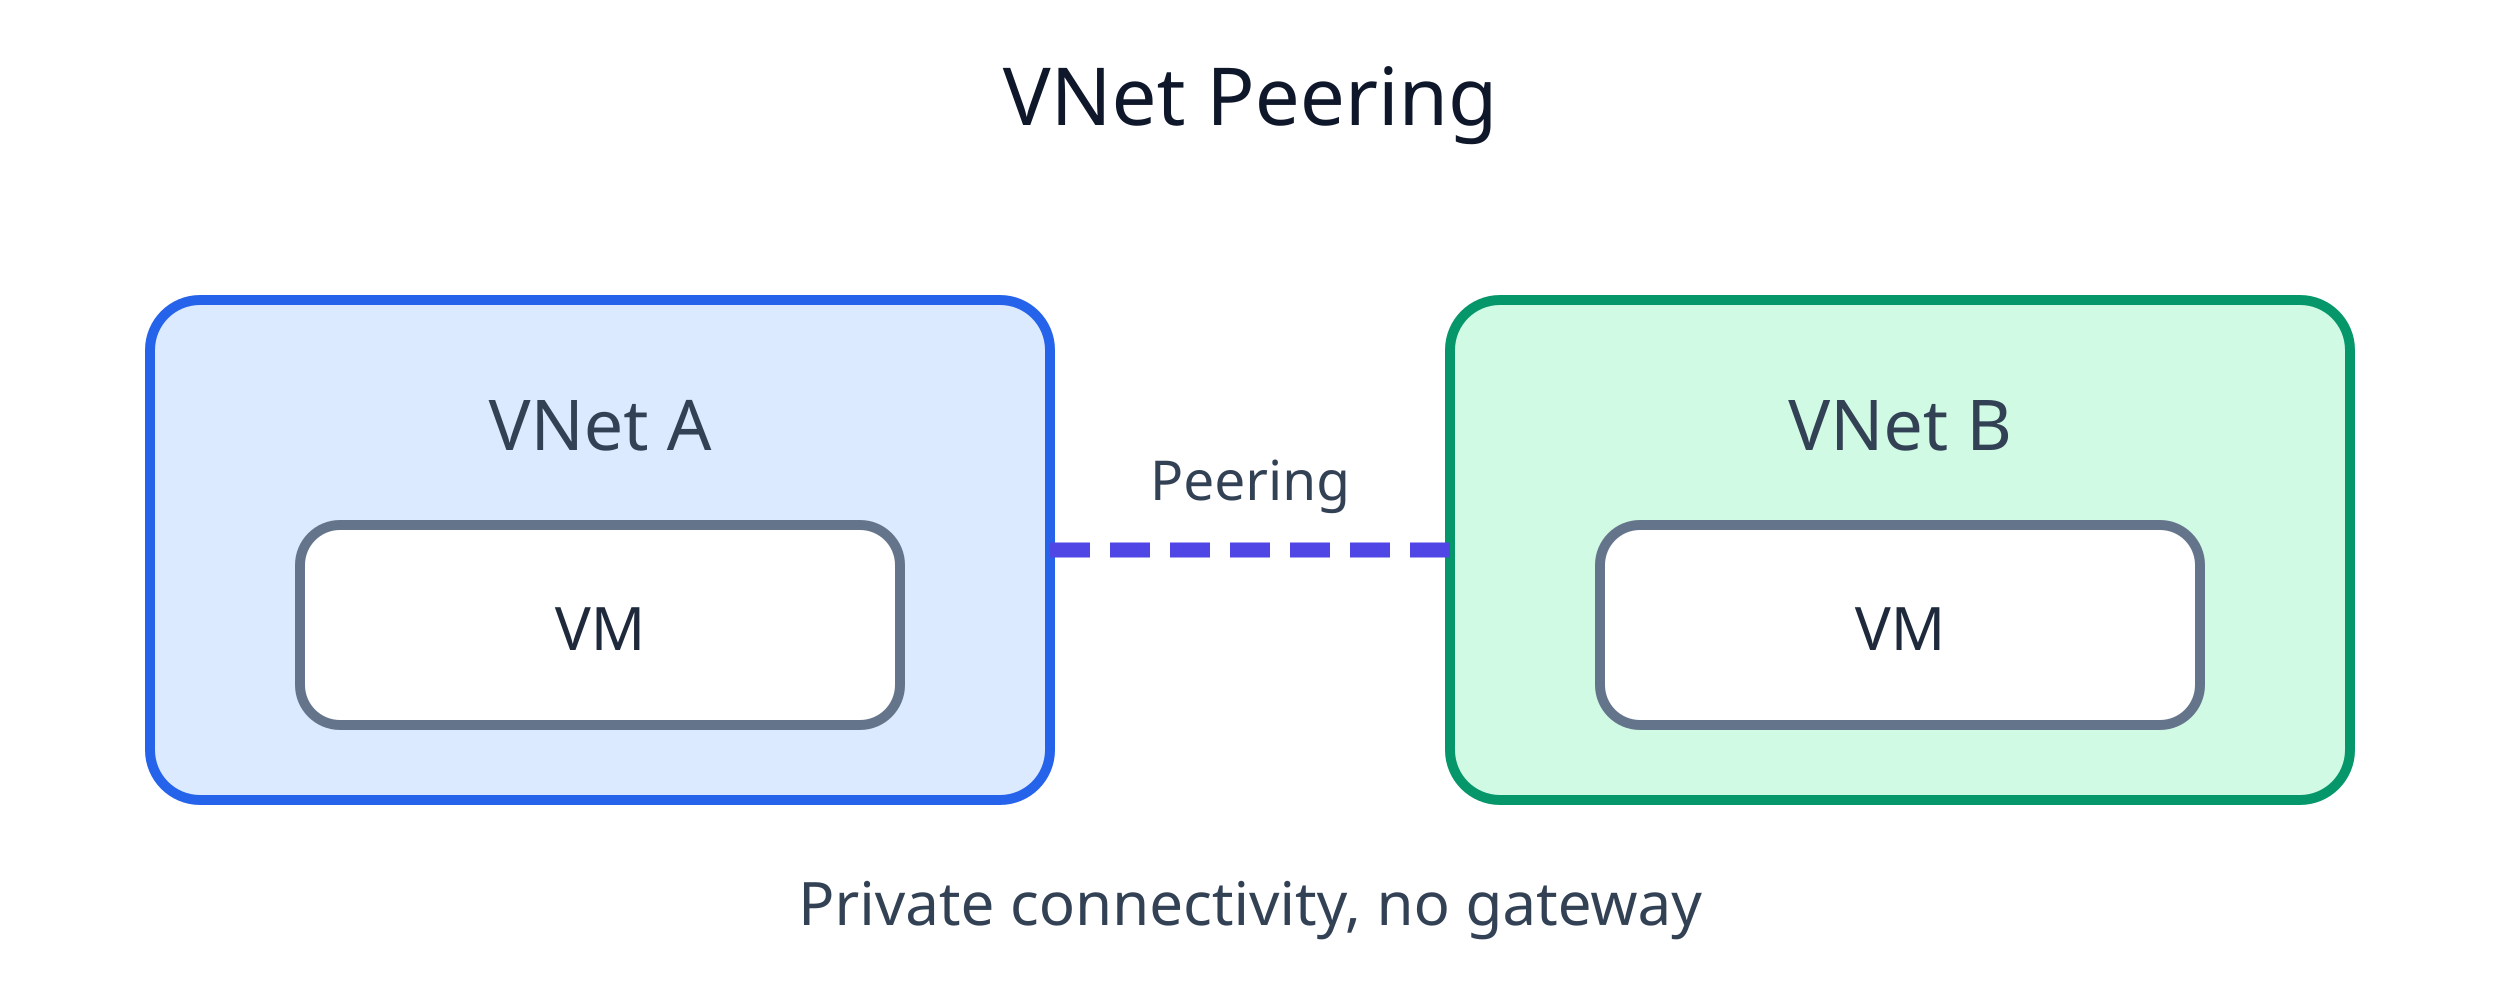
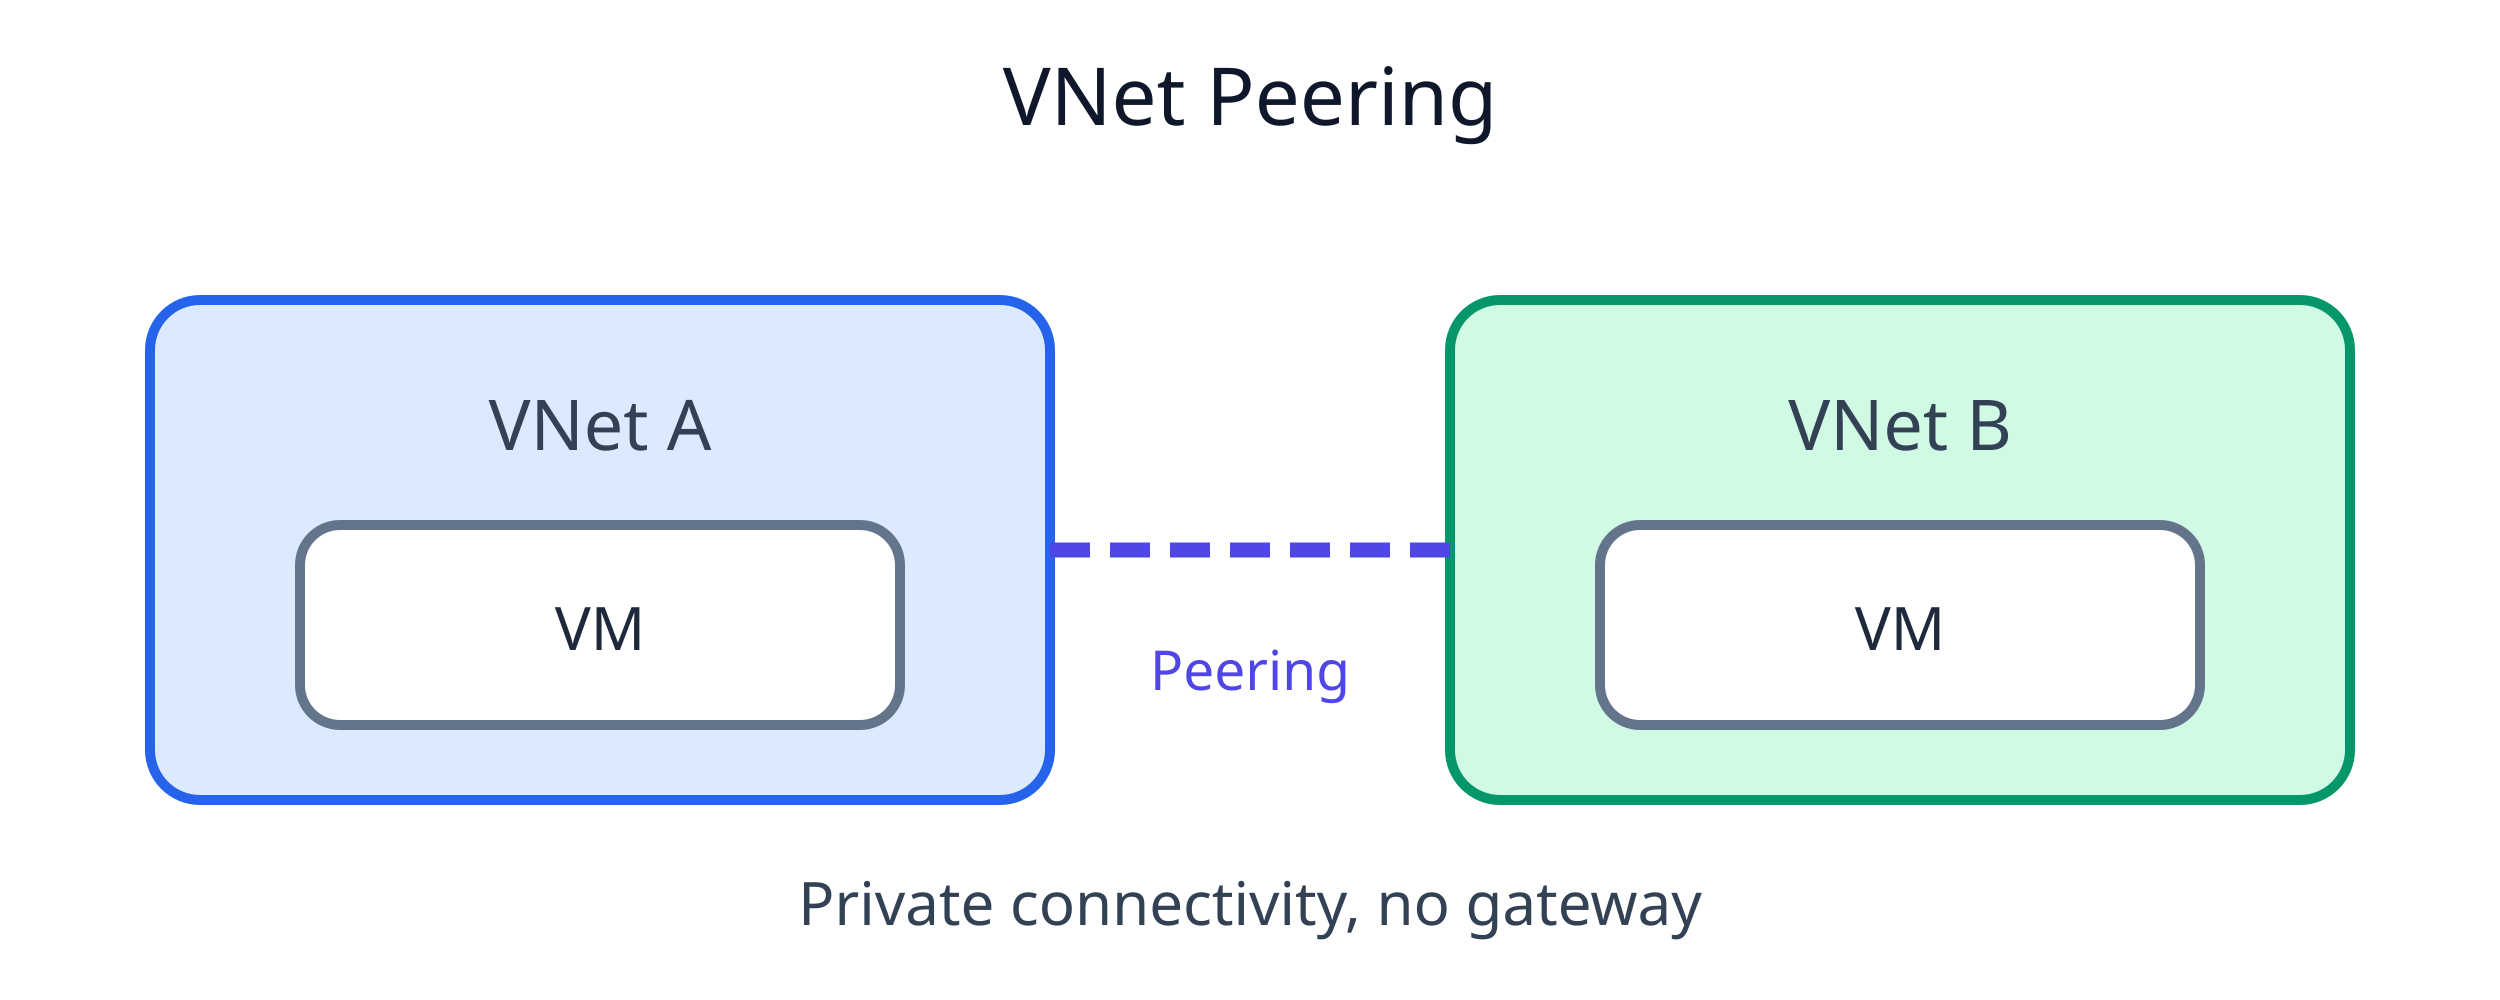
<svg xmlns="http://www.w3.org/2000/svg" viewBox="0 0 500 200" width="500" height="200">
  <defs>
    <marker id="arrow" markerWidth="10" markerHeight="7" refX="9" refY="3.5" orient="auto">
      <polygon points="0 0, 10 3.5, 0 7" fill="#475569" />
    </marker>
    <marker id="arrowBlue" markerWidth="10" markerHeight="7" refX="9" refY="3.5" orient="auto">
      <polygon points="0 0, 10 3.5, 0 7" fill="#2563EB" />
    </marker>
  </defs>
  <rect width="500" height="200" fill="#FFFFFF" />
  <text x="250" y="25" text-anchor="middle" font-family="Segoe UI" font-size="16" fill="#0F172A">VNet Peering</text>
  <rect x="30" y="60" width="180" height="100" rx="10" fill="#DBEAFE" stroke="#2563EB" stroke-width="2" />
  <text x="120" y="90" text-anchor="middle" font-family="Segoe UI" font-size="14" fill="#334155">VNet A</text>
  <rect x="60" y="105" width="120" height="40" rx="8" fill="#FFFFFF" stroke="#64748B" stroke-width="2" />
  <text x="120" y="130" text-anchor="middle" font-family="Segoe UI" font-size="12" fill="#1E293B">VM</text>
  <rect x="290" y="60" width="180" height="100" rx="10" fill="#D1FAE5" stroke="#059669" stroke-width="2" />
  <text x="380" y="90" text-anchor="middle" font-family="Segoe UI" font-size="14" fill="#334155">VNet B</text>
  <rect x="320" y="105" width="120" height="40" rx="8" fill="#FFFFFF" stroke="#64748B" stroke-width="2" />
  <text x="380" y="130" text-anchor="middle" font-family="Segoe UI" font-size="12" fill="#1E293B">VM</text>
  <line x1="210" y1="110" x2="290" y2="110" stroke="#4F46E5" stroke-width="3" stroke-dasharray="8,4" />
-   <text x="250" y="100" text-anchor="middle" font-family="Segoe UI" font-size="11" fill="#334155">Peering</text>
+   <text x="250" y="138" text-anchor="middle" font-family="Segoe UI" font-size="11" fill="#4F46E5">Peering</text>
  <text x="250" y="185" text-anchor="middle" font-family="Segoe UI" font-size="12" fill="#334155">Private connectivity, no gateway</text>
</svg>
